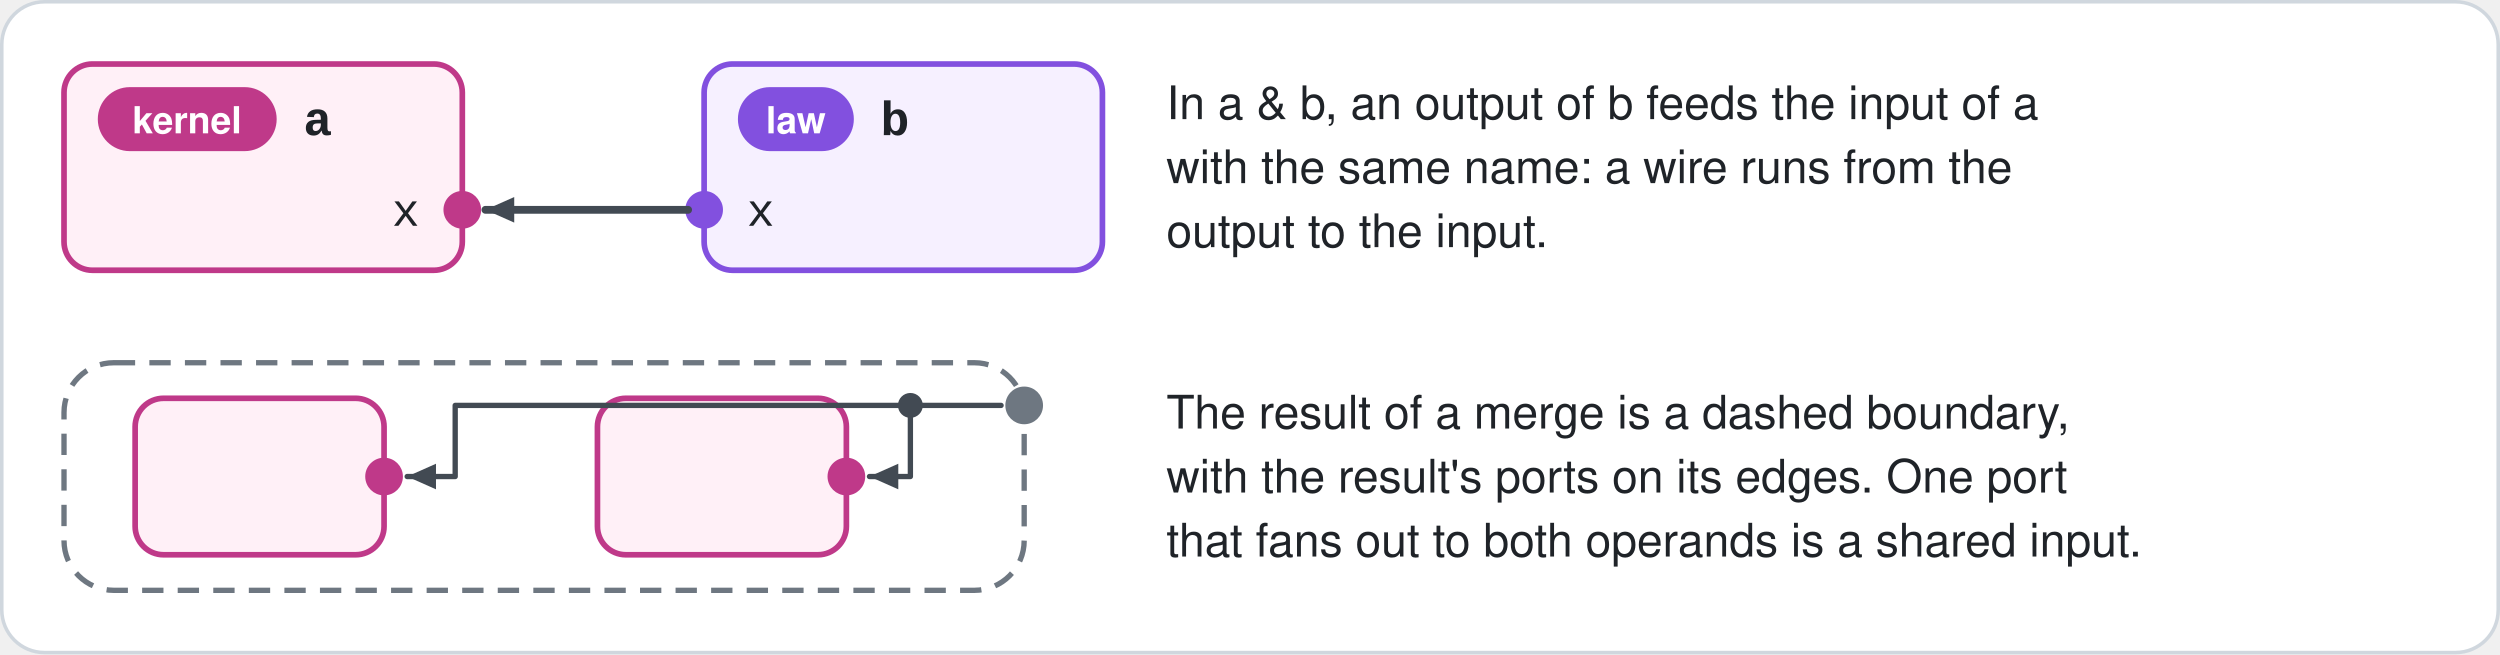
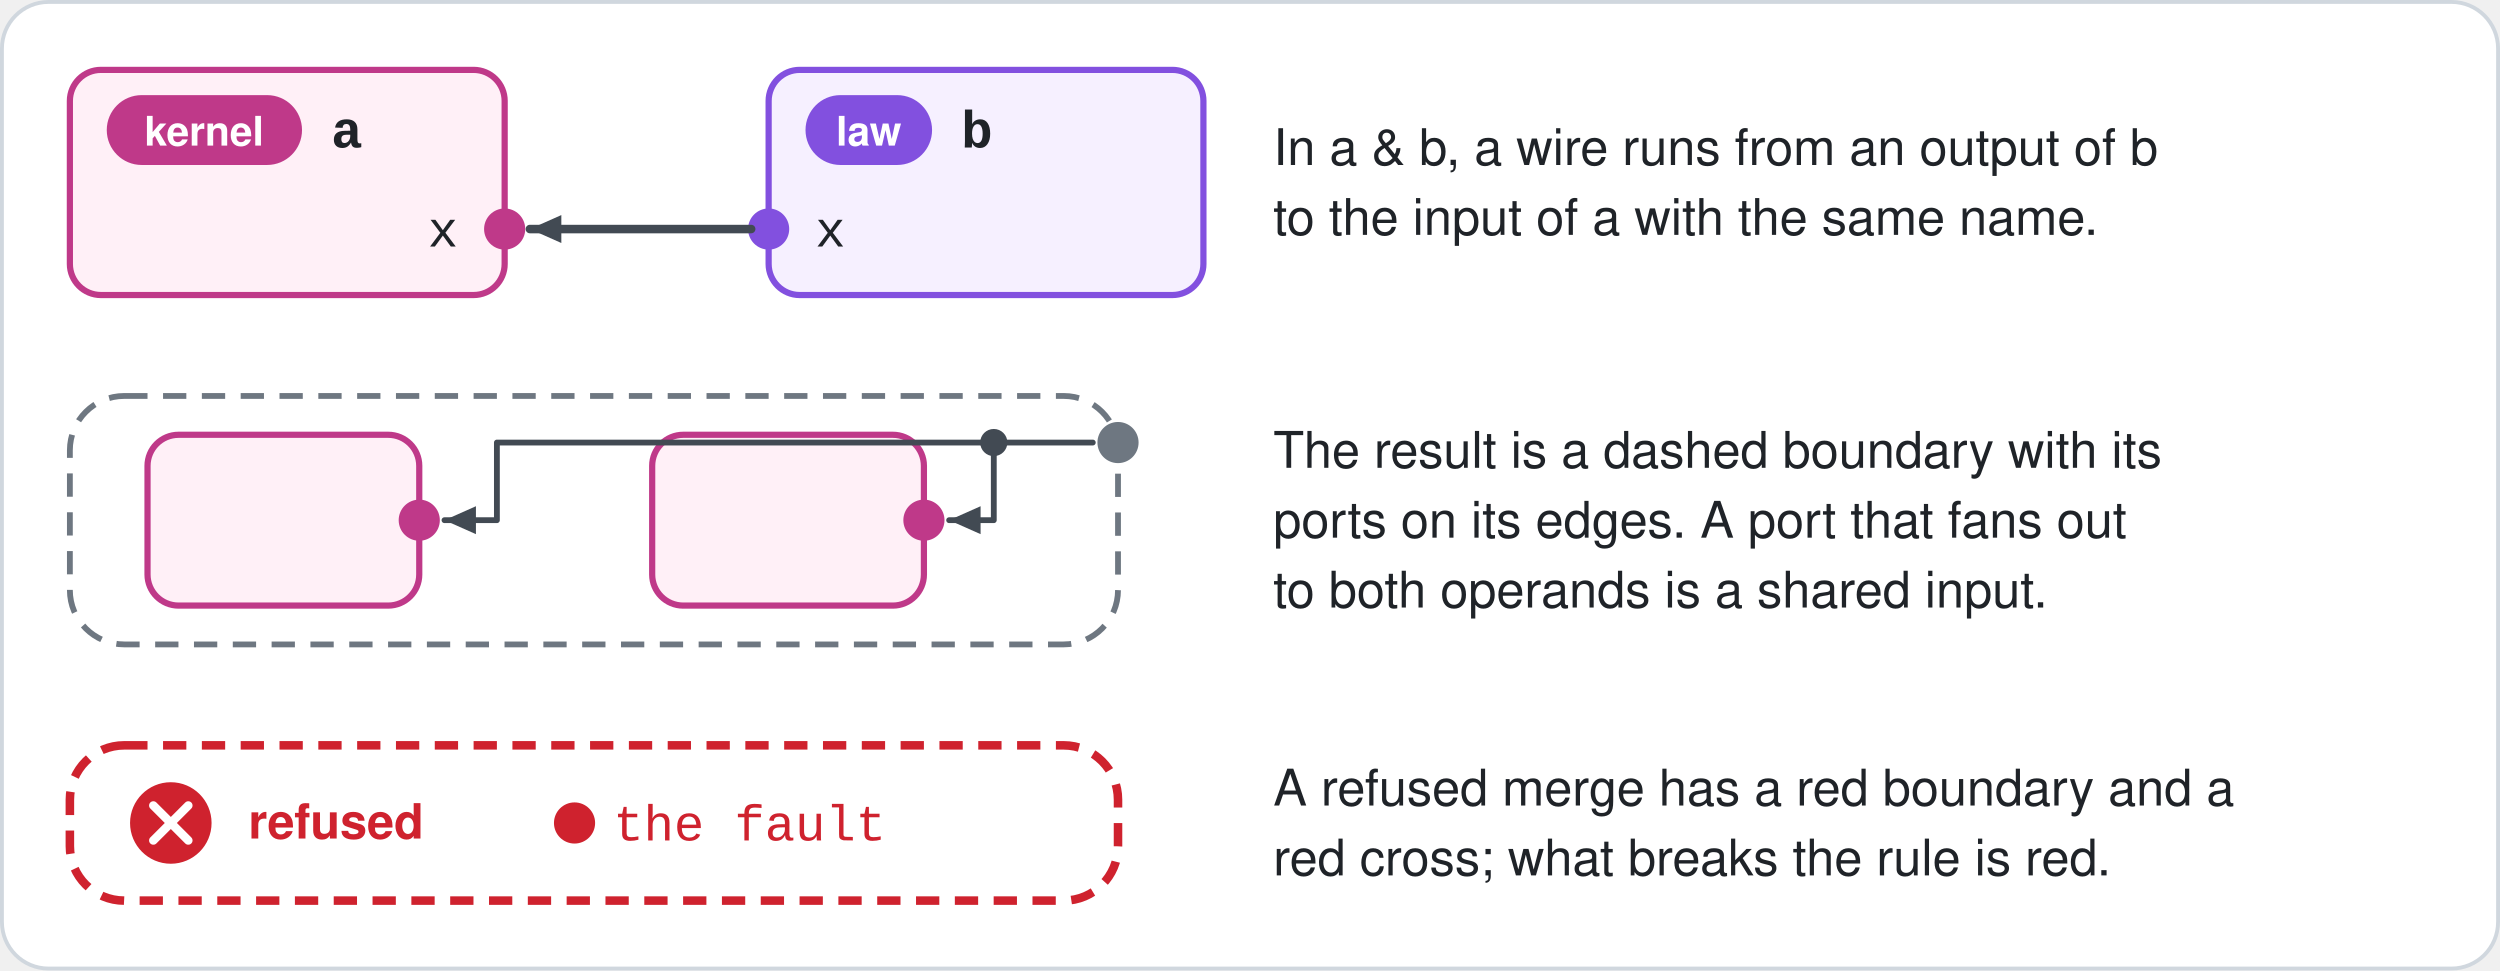
- <svg xmlns="http://www.w3.org/2000/svg" width="703" height="184" viewBox="0 0 703 184" role="img">
+ <svg xmlns="http://www.w3.org/2000/svg" width="644" height="250" viewBox="0 0 644 250" role="img">
  <defs>
    <marker id="arrow" viewBox="0 0 10 10" refX="9" refY="5" markerWidth="9" markerHeight="9" markerUnits="userSpaceOnUse" orient="auto-start-reverse">
      <path d="M 0 1 L 9 5 L 0 9 z" fill="#424a53" />
    </marker>
+     <marker id="arrow-fault" viewBox="0 0 10 10" refX="9" refY="5" markerWidth="9" markerHeight="9" markerUnits="userSpaceOnUse" orient="auto-start-reverse">
+       <path d="M 0 1 L 9 5 L 0 9 z" fill="#cf222e" />
+     </marker>
  </defs>
-   <rect x="0.5" y="0.5" width="702" height="183" rx="12" fill="#ffffff" stroke="#d0d7de" />
+   <rect x="0.5" y="0.5" width="643" height="249" rx="12" fill="#ffffff" stroke="#d0d7de" />
  <g transform="translate(-2.0,18.0)">
    <rect x="20.0" y="0.0" width="112.0" height="58.0" rx="8" fill="#fff0f7" stroke="#bf3989" stroke-width="1.6" />
    <rect x="30.0" y="7.0" width="49.3" height="17.0" rx="8.5" fill="#bf3989" stroke="#bf3989" stroke-width="1" />
    <text x="54.6" y="19.5" font-family="-apple-system, BlinkMacSystemFont, 'Segoe UI', Helvetica, Arial, sans-serif" font-size="10.5" font-weight="bold" fill="#ffffff" text-anchor="middle">kernel</text>
    <text x="87.3" y="20.0" font-family="ui-monospace, SFMono-Regular, Menlo, Consolas, 'Liberation Mono', monospace" font-size="13.5" font-weight="bold" fill="#1f2328" text-anchor="start">a</text>
    <text x="120.0" y="45.5" font-family="ui-monospace, SFMono-Regular, Menlo, Consolas, 'Liberation Mono', monospace" font-size="13" font-weight="normal" fill="#1f2328" text-anchor="end">x</text>
    <circle cx="132.0" cy="41.0" r="4.5" fill="#bf3989" stroke="#bf3989" stroke-width="1.6" />
    <rect x="200.0" y="0.0" width="112.0" height="58.0" rx="8" fill="#f6f0ff" stroke="#8250df" stroke-width="1.6" />
    <rect x="210.0" y="7.0" width="31.6" height="17.0" rx="8.5" fill="#8250df" stroke="#8250df" stroke-width="1" />
    <text x="225.8" y="19.5" font-family="-apple-system, BlinkMacSystemFont, 'Segoe UI', Helvetica, Arial, sans-serif" font-size="10.5" font-weight="bold" fill="#ffffff" text-anchor="middle">law</text>
    <text x="249.6" y="20.0" font-family="ui-monospace, SFMono-Regular, Menlo, Consolas, 'Liberation Mono', monospace" font-size="13.5" font-weight="bold" fill="#1f2328" text-anchor="start">b</text>
    <text x="212.0" y="45.5" font-family="ui-monospace, SFMono-Regular, Menlo, Consolas, 'Liberation Mono', monospace" font-size="13" font-weight="normal" fill="#1f2328" text-anchor="start">x</text>
    <circle cx="200.0" cy="41.0" r="4.5" fill="#8250df" stroke="#8250df" stroke-width="1.6" />
    <path d="M 195.5,41.0 L 138.5,41.0" fill="none" stroke="#424a53" stroke-width="2.2" stroke-linejoin="round" stroke-linecap="round" marker-end="url(#arrow)" />
-     <text x="330.0" y="15.5" font-family="-apple-system, BlinkMacSystemFont, 'Segoe UI', Helvetica, Arial, sans-serif" font-size="13" font-weight="normal" fill="#1f2328" text-anchor="start">In a &amp; b, an output of b feeds the input of a</text>
-     <text x="330.0" y="33.5" font-family="-apple-system, BlinkMacSystemFont, 'Segoe UI', Helvetica, Arial, sans-serif" font-size="13" font-weight="normal" fill="#1f2328" text-anchor="start">with the same name: a wire runs from the</text>
-     <text x="330.0" y="51.5" font-family="-apple-system, BlinkMacSystemFont, 'Segoe UI', Helvetica, Arial, sans-serif" font-size="13" font-weight="normal" fill="#1f2328" text-anchor="start">output to the input.</text>
+     <text x="330.0" y="24.5" font-family="-apple-system, BlinkMacSystemFont, 'Segoe UI', Helvetica, Arial, sans-serif" font-size="13" font-weight="normal" fill="#1f2328" text-anchor="start">In a &amp; b, a wire runs from an output of b</text>
+     <text x="330.0" y="42.5" font-family="-apple-system, BlinkMacSystemFont, 'Segoe UI', Helvetica, Arial, sans-serif" font-size="13" font-weight="normal" fill="#1f2328" text-anchor="start">to the input of a with the same name.</text>
    <rect x="20.0" y="84.0" width="270.0" height="64.0" rx="14" fill="none" stroke="#6e7781" stroke-width="1.5" stroke-dasharray="6 4" />
    <rect x="40.0" y="94.0" width="70.0" height="44.0" rx="8" fill="#fff0f7" stroke="#bf3989" stroke-width="1.6" />
+     <circle cx="110.0" cy="116.0" r="4.5" fill="#bf3989" stroke="#bf3989" stroke-width="1.6" />
    <rect x="170.0" y="94.0" width="70.0" height="44.0" rx="8" fill="#fff0f7" stroke="#bf3989" stroke-width="1.6" />
-     <circle cx="110.0" cy="116.0" r="4.5" fill="#bf3989" stroke="#bf3989" stroke-width="1.6" />
    <circle cx="240.0" cy="116.0" r="4.5" fill="#bf3989" stroke="#bf3989" stroke-width="1.6" />
    <path d="M 283.5,96.0 L 130.0,96.0 L 130.0,116.0 L 116.5,116.0" fill="none" stroke="#424a53" stroke-width="1.5" stroke-linejoin="round" stroke-linecap="round" marker-end="url(#arrow)" />
    <path d="M 258.0,96.0 L 258.0,116.0 L 246.5,116.0" fill="none" stroke="#424a53" stroke-width="1.5" stroke-linejoin="round" stroke-linecap="round" marker-end="url(#arrow)" />
    <circle cx="258.0" cy="96.0" r="3" fill="#424a53" stroke="#424a53" stroke-width="1" />
    <circle cx="290.0" cy="96.0" r="4.5" fill="#6e7781" stroke="#6e7781" stroke-width="1.6" />
-     <text x="330.0" y="102.5" font-family="-apple-system, BlinkMacSystemFont, 'Segoe UI', Helvetica, Arial, sans-serif" font-size="13" font-weight="normal" fill="#1f2328" text-anchor="start">The result of a merge is a dashed boundary,</text>
-     <text x="330.0" y="120.5" font-family="-apple-system, BlinkMacSystemFont, 'Segoe UI', Helvetica, Arial, sans-serif" font-size="13" font-weight="normal" fill="#1f2328" text-anchor="start">with the result's ports on its edges. One port</text>
-     <text x="330.0" y="138.5" font-family="-apple-system, BlinkMacSystemFont, 'Segoe UI', Helvetica, Arial, sans-serif" font-size="13" font-weight="normal" fill="#1f2328" text-anchor="start">that fans out to both operands is a shared input.</text>
+     <text x="330.0" y="102.5" font-family="-apple-system, BlinkMacSystemFont, 'Segoe UI', Helvetica, Arial, sans-serif" font-size="13" font-weight="normal" fill="#1f2328" text-anchor="start">The result is a dashed boundary with its</text>
+     <text x="330.0" y="120.5" font-family="-apple-system, BlinkMacSystemFont, 'Segoe UI', Helvetica, Arial, sans-serif" font-size="13" font-weight="normal" fill="#1f2328" text-anchor="start">ports on its edges. A port that fans out</text>
+     <text x="330.0" y="138.5" font-family="-apple-system, BlinkMacSystemFont, 'Segoe UI', Helvetica, Arial, sans-serif" font-size="13" font-weight="normal" fill="#1f2328" text-anchor="start">to both operands is a shared input.</text>
+     <rect x="20.0" y="174.0" width="270.0" height="40.0" rx="14" fill="none" stroke="#cf222e" stroke-width="2.2" stroke-dasharray="6 4" />
+     <circle cx="46.0" cy="194.0" r="10" fill="#cf222e" stroke="#cf222e" stroke-width="1" />
+     <path d="M 41.5,198.5 L 50.5,189.5" fill="none" stroke="#ffffff" stroke-width="2.2" stroke-linejoin="round" stroke-linecap="round" />
+     <path d="M 41.5,189.5 L 50.5,198.5" fill="none" stroke="#ffffff" stroke-width="2.2" stroke-linejoin="round" stroke-linecap="round" />
+     <text x="66.0" y="198.0" font-family="-apple-system, BlinkMacSystemFont, 'Segoe UI', Helvetica, Arial, sans-serif" font-size="12.5" font-weight="bold" fill="#cf222e" text-anchor="start">refused</text>
+     <circle cx="150.0" cy="194.0" r="4.5" fill="#cf222e" stroke="#cf222e" stroke-width="1.6" />
+     <text x="160.0" y="198.5" font-family="ui-monospace, SFMono-Regular, Menlo, Consolas, 'Liberation Mono', monospace" font-size="13" font-weight="normal" fill="#cf222e" text-anchor="start">the fault</text>
+     <text x="330.0" y="189.5" font-family="-apple-system, BlinkMacSystemFont, 'Segoe UI', Helvetica, Arial, sans-serif" font-size="13" font-weight="normal" fill="#1f2328" text-anchor="start">A refused merge has a red boundary and a</text>
+     <text x="330.0" y="207.5" font-family="-apple-system, BlinkMacSystemFont, 'Segoe UI', Helvetica, Arial, sans-serif" font-size="13" font-weight="normal" fill="#1f2328" text-anchor="start">red cross; what breaks the rule is red.</text>
  </g>
</svg>
